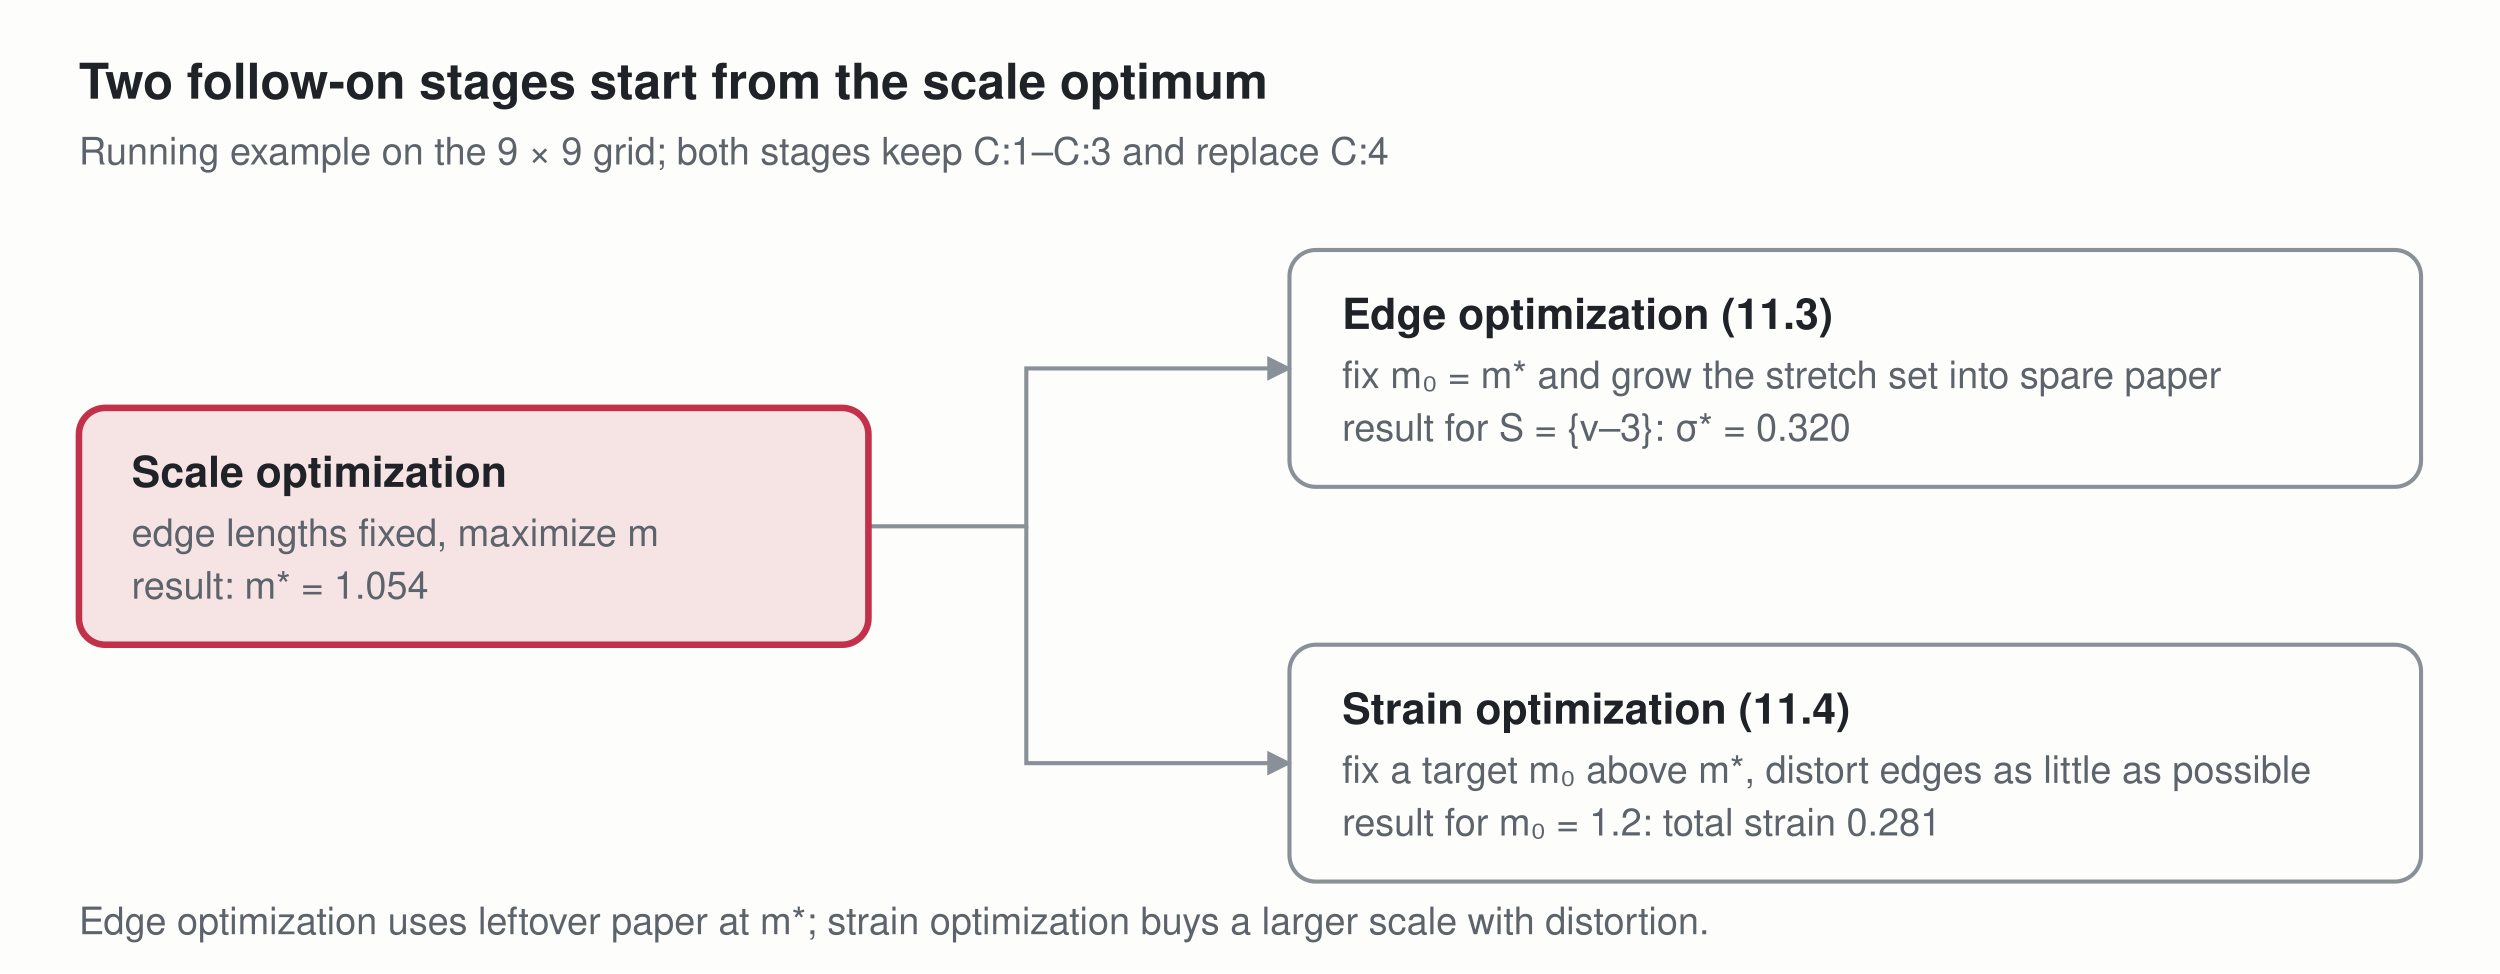
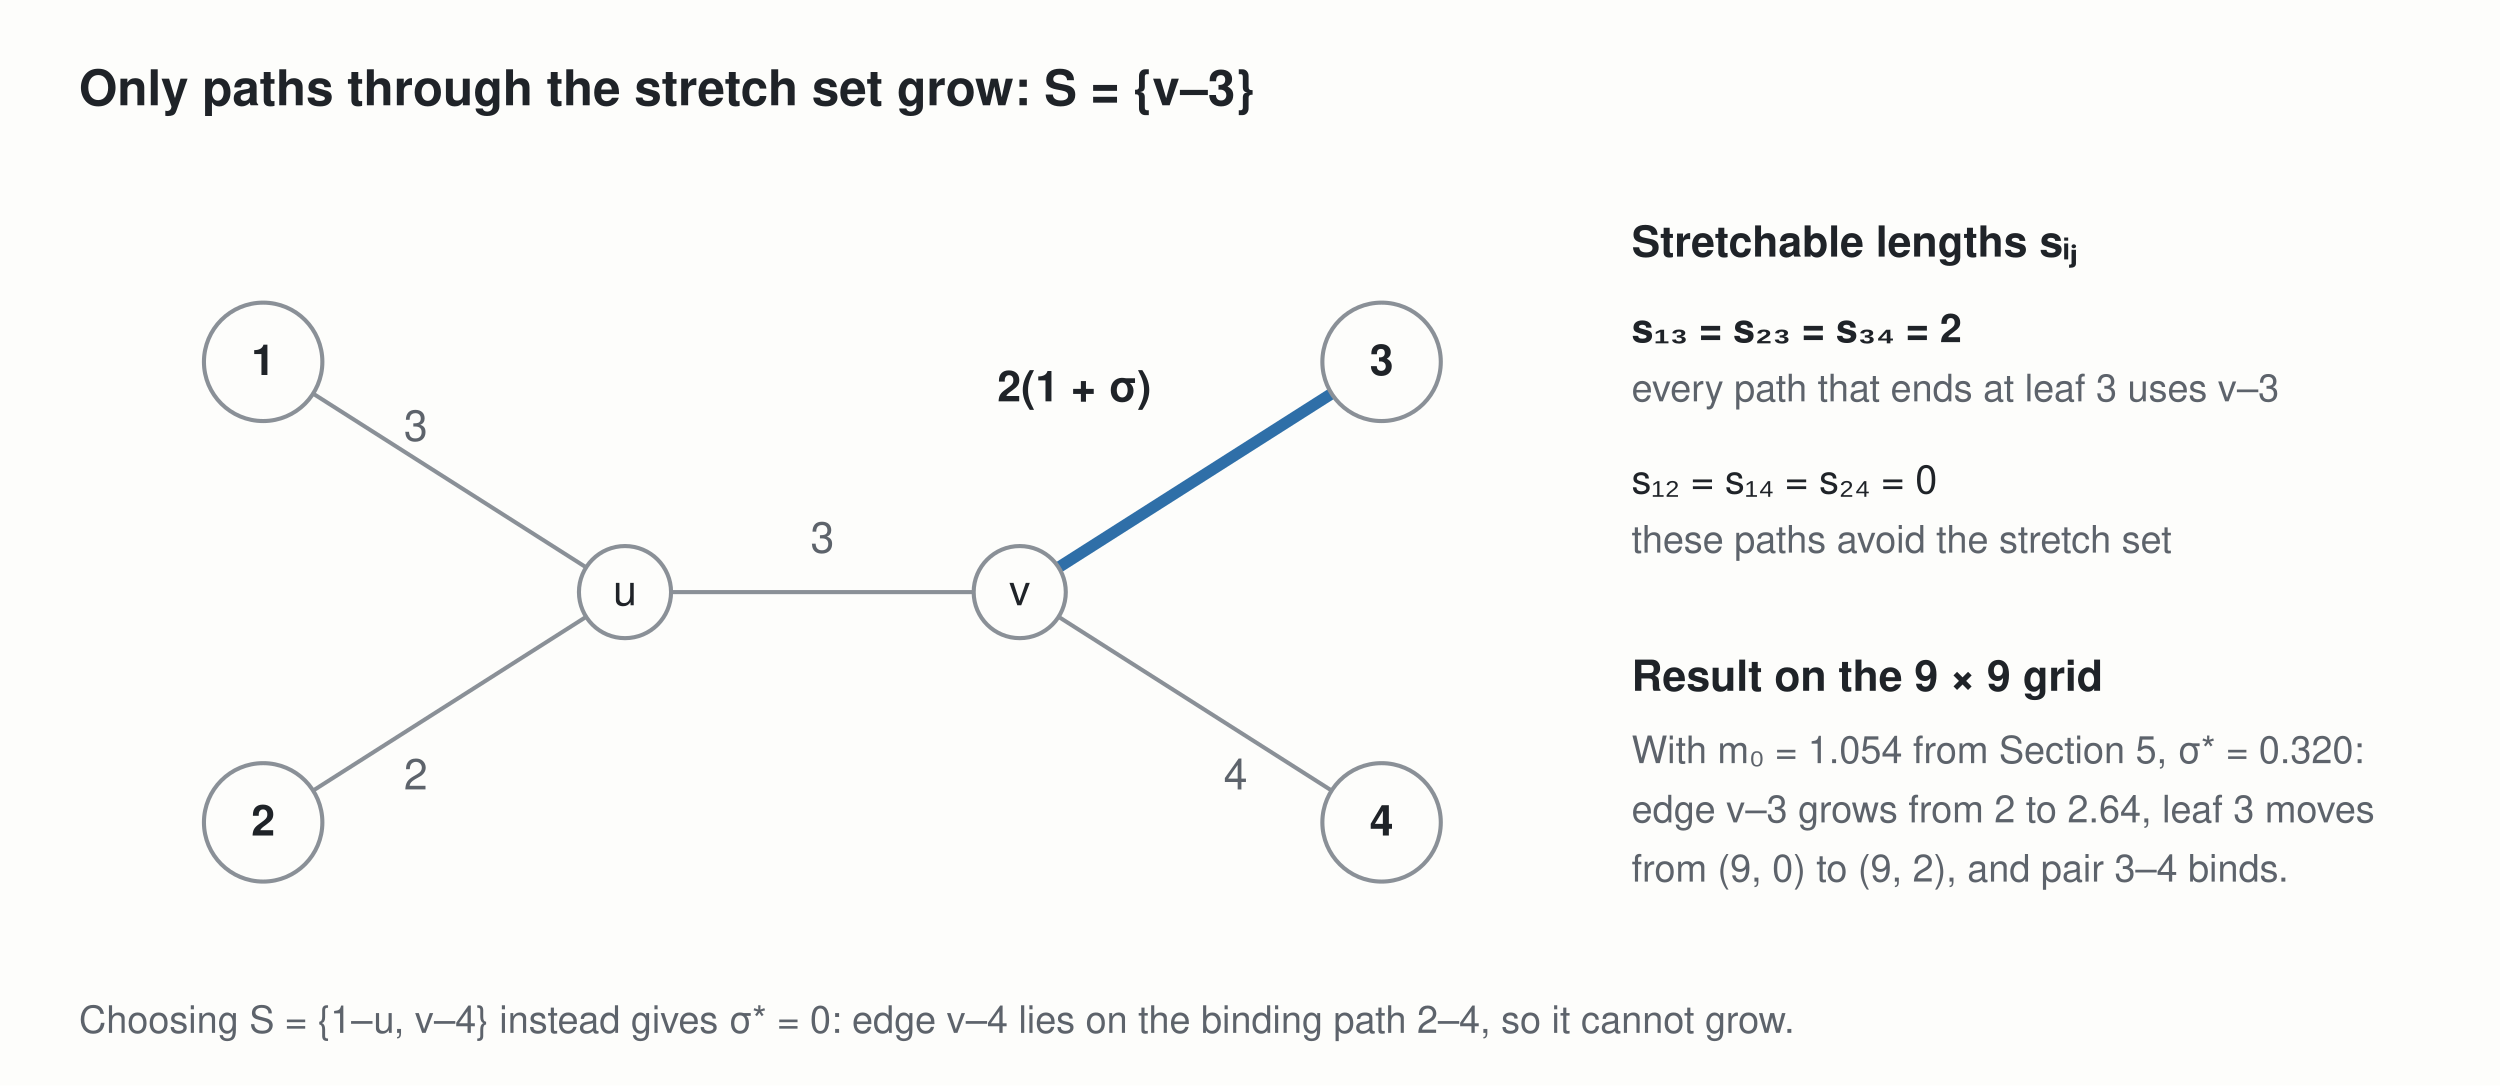
- <svg xmlns="http://www.w3.org/2000/svg" width="760" height="296" font-family="Archivo, -apple-system, system-ui, 'Segoe UI', Helvetica, Arial, sans-serif" viewBox="0 0 760 296" role="img" aria-label="Two follow-on stages start from the scale optimum" font-size="13">
-   <rect x="0" y="0" width="760" height="296" fill="#fdfdfb" />
-   <defs>
-     <marker id="stage-arrow" viewBox="0 0 10 10" refX="9" refY="5" markerWidth="6" markerHeight="6" orient="auto-start-reverse">
-       <path d="M0 0L10 5L0 10z" fill="#8a9097" />
-     </marker>
-   </defs>
-   <text data-claude-text-id="title" x="24" y="30" font-size="15" font-weight="600" fill="#1f2328">Two follow-on stages start from the scale optimum</text>
-   <text data-claude-text-id="subtitle" x="24" y="50" font-size="11.5" fill="#5d636b">Running example on the 9 × 9 grid; both stages keep C:1–C:3 and replace C:4</text>
-   <g data-claude-anchor="connectors" fill="none" stroke="#8a9097" stroke-width="1.25">
-     <path d="M264 160H312V112H392" marker-end="url(#stage-arrow)" />
-     <path d="M312 160V232H392" marker-end="url(#stage-arrow)" />
+ <svg xmlns="http://www.w3.org/2000/svg" width="760" height="330" font-family="Archivo, -apple-system, system-ui, 'Segoe UI', Helvetica, Arial, sans-serif" viewBox="0 0 760 330" role="img" aria-label="Only paths through the stretch set grow; with S equal to v to 3, three pairs gain 2 sigma" font-size="13">
+   <rect x="0" y="0" width="760" height="330" fill="#fdfdfb" />
+   <text data-claude-text-id="title" x="24" y="32" font-size="15" font-weight="600" fill="#1f2328">Only paths through the stretch set grow: S = {v–3}</text>
+   <g data-claude-anchor="edges">
+     <line x1="95.186" y1="119.664" x2="178.189" y2="172.484" stroke="#8a9097" stroke-width="1.25" />
+     <line x1="95.186" y1="240.336" x2="178.189" y2="187.516" stroke="#8a9097" stroke-width="1.25" />
+     <line x1="204" y1="180" x2="296" y2="180" stroke="#8a9097" stroke-width="1.25" />
+     <line x1="321.811" y1="172.484" x2="404.814" y2="119.664" stroke="#2f6fa8" stroke-width="3.5" />
+     <line x1="321.811" y1="187.516" x2="404.814" y2="240.336" stroke="#8a9097" stroke-width="1.25" />
  </g>
-   <g data-claude-anchor="stage-scale">
-     <rect x="24" y="124" width="240" height="72" rx="8" fill="#c2304a" fill-opacity="0.12" stroke="#c2304a" stroke-width="2" />
-     <text data-claude-text-id="scale-name" x="40" y="148" font-weight="600" fill="#1f2328">Scale optimization</text>
-     <text data-claude-text-id="scale-b1" x="40" y="166" font-size="11.5" fill="#5d636b">edge lengths fixed, maximize m</text>
-     <text data-claude-text-id="scale-b2" x="40" y="182" font-size="11.5" fill="#5d636b">result: m* = 1.054</text>
+   <g data-claude-anchor="edge-lengths">
+     <text data-claude-text-id="len-1u" x="130" y="134" text-anchor="end" fill="#5d636b">3</text>
+     <text data-claude-text-id="len-2u" x="130" y="240" text-anchor="end" fill="#5d636b">2</text>
+     <text data-claude-text-id="len-uv" x="250" y="168" text-anchor="middle" fill="#5d636b">3</text>
+     <text data-claude-text-id="len-v3" x="350" y="122" text-anchor="end" font-weight="600" fill="#1f2328">2(1 + σ)</text>
+     <text data-claude-text-id="len-v4" x="372" y="240" fill="#5d636b">4</text>
  </g>
-   <g data-claude-anchor="stage-edge">
-     <rect x="392" y="76" width="344" height="72" rx="8" fill="none" fill-opacity="1" stroke="#8a9097" stroke-width="1.25" />
-     <text data-claude-text-id="edge-name" x="408" y="100" font-weight="600" fill="#1f2328">Edge optimization (11.3)</text>
-     <text data-claude-text-id="edge-b1" x="408" y="118" font-size="11.5" fill="#5d636b">fix m₀ = m* and grow the stretch set into spare paper</text>
-     <text data-claude-text-id="edge-b2" x="408" y="134" font-size="11.5" fill="#5d636b">result for S = {v–3}: σ* = 0.320</text>
+   <g data-claude-anchor="nodes">
+     <circle cx="80" cy="110" r="18" fill="none" stroke="#8a9097" stroke-width="1.25" />
+     <circle cx="80" cy="250" r="18" fill="none" stroke="#8a9097" stroke-width="1.25" />
+     <circle cx="190" cy="180" r="14" fill="none" stroke="#8a9097" stroke-width="1.25" />
+     <circle cx="310" cy="180" r="14" fill="none" stroke="#8a9097" stroke-width="1.25" />
+     <circle cx="420" cy="110" r="18" fill="none" stroke="#8a9097" stroke-width="1.25" />
+     <circle cx="420" cy="250" r="18" fill="none" stroke="#8a9097" stroke-width="1.25" />
+     <text data-claude-text-id="n1" x="80" y="114" text-anchor="middle" font-weight="600" fill="#1f2328">1</text>
+     <text data-claude-text-id="n2" x="80" y="254" text-anchor="middle" font-weight="600" fill="#1f2328">2</text>
+     <text data-claude-text-id="nu" x="190" y="184" text-anchor="middle" fill="#1f2328">u</text>
+     <text data-claude-text-id="nv" x="310" y="184" text-anchor="middle" fill="#1f2328">v</text>
+     <text data-claude-text-id="n3" x="420" y="114" text-anchor="middle" font-weight="600" fill="#1f2328">3</text>
+     <text data-claude-text-id="n4" x="420" y="254" text-anchor="middle" font-weight="600" fill="#1f2328">4</text>
  </g>
-   <g data-claude-anchor="stage-strain">
-     <rect x="392" y="196" width="344" height="72" rx="8" fill="none" fill-opacity="1" stroke="#8a9097" stroke-width="1.25" />
-     <text data-claude-text-id="strain-name" x="408" y="220" font-weight="600" fill="#1f2328">Strain optimization (11.4)</text>
-     <text data-claude-text-id="strain-b1" x="408" y="238" font-size="11.5" fill="#5d636b">fix a target m₀ above m*, distort edges as little as possible</text>
-     <text data-claude-text-id="strain-b2" x="408" y="254" font-size="11.5" fill="#5d636b">result for m₀ = 1.2: total strain 0.281</text>
+   <g data-claude-anchor="values">
+     <text data-claude-text-id="val-head" x="496" y="78" font-weight="600" fill="#1f2328">Stretchable lengths sᵢⱼ</text>
+     <text data-claude-text-id="val-13" x="496" y="104" font-size="12" font-weight="600" fill="#1f2328">s₁₃ = s₂₃ = s₃₄ = 2</text>
+     <text data-claude-text-id="val-13-note" x="496" y="122" font-size="11.5" fill="#5d636b">every path that ends at leaf 3 uses v–3</text>
+     <text data-claude-text-id="val-0" x="496" y="150" font-size="12" fill="#1f2328">s₁₂ = s₁₄ = s₂₄ = 0</text>
+     <text data-claude-text-id="val-0-note" x="496" y="168" font-size="11.5" fill="#5d636b">these paths avoid the stretch set</text>
+     <text data-claude-text-id="res-head" x="496" y="210" font-weight="600" fill="#1f2328">Result on the 9 × 9 grid</text>
+     <text data-claude-text-id="res-1" x="496" y="232" font-size="11.5" fill="#5d636b">With m₀ = 1.054 from Section 5, σ* = 0.320:</text>
+     <text data-claude-text-id="res-2" x="496" y="250" font-size="11.5" fill="#5d636b">edge v–3 grows from 2 to 2.64, leaf 3 moves</text>
+     <text data-claude-text-id="res-3" x="496" y="268" font-size="11.5" fill="#5d636b">from (9, 0) to (9, 2), and pair 3–4 binds.</text>
  </g>
-   <text data-claude-text-id="note" x="24" y="284" font-size="11.5" fill="#5d636b">Edge optimization uses leftover paper at m*; strain optimization buys a larger scale with distortion.</text>
+   <text data-claude-text-id="note" x="24" y="314" font-size="11.5" fill="#5d636b">Choosing S = {1–u, v–4} instead gives σ* = 0: edge v–4 lies on the binding path 2–4, so it cannot grow.</text>
</svg>
